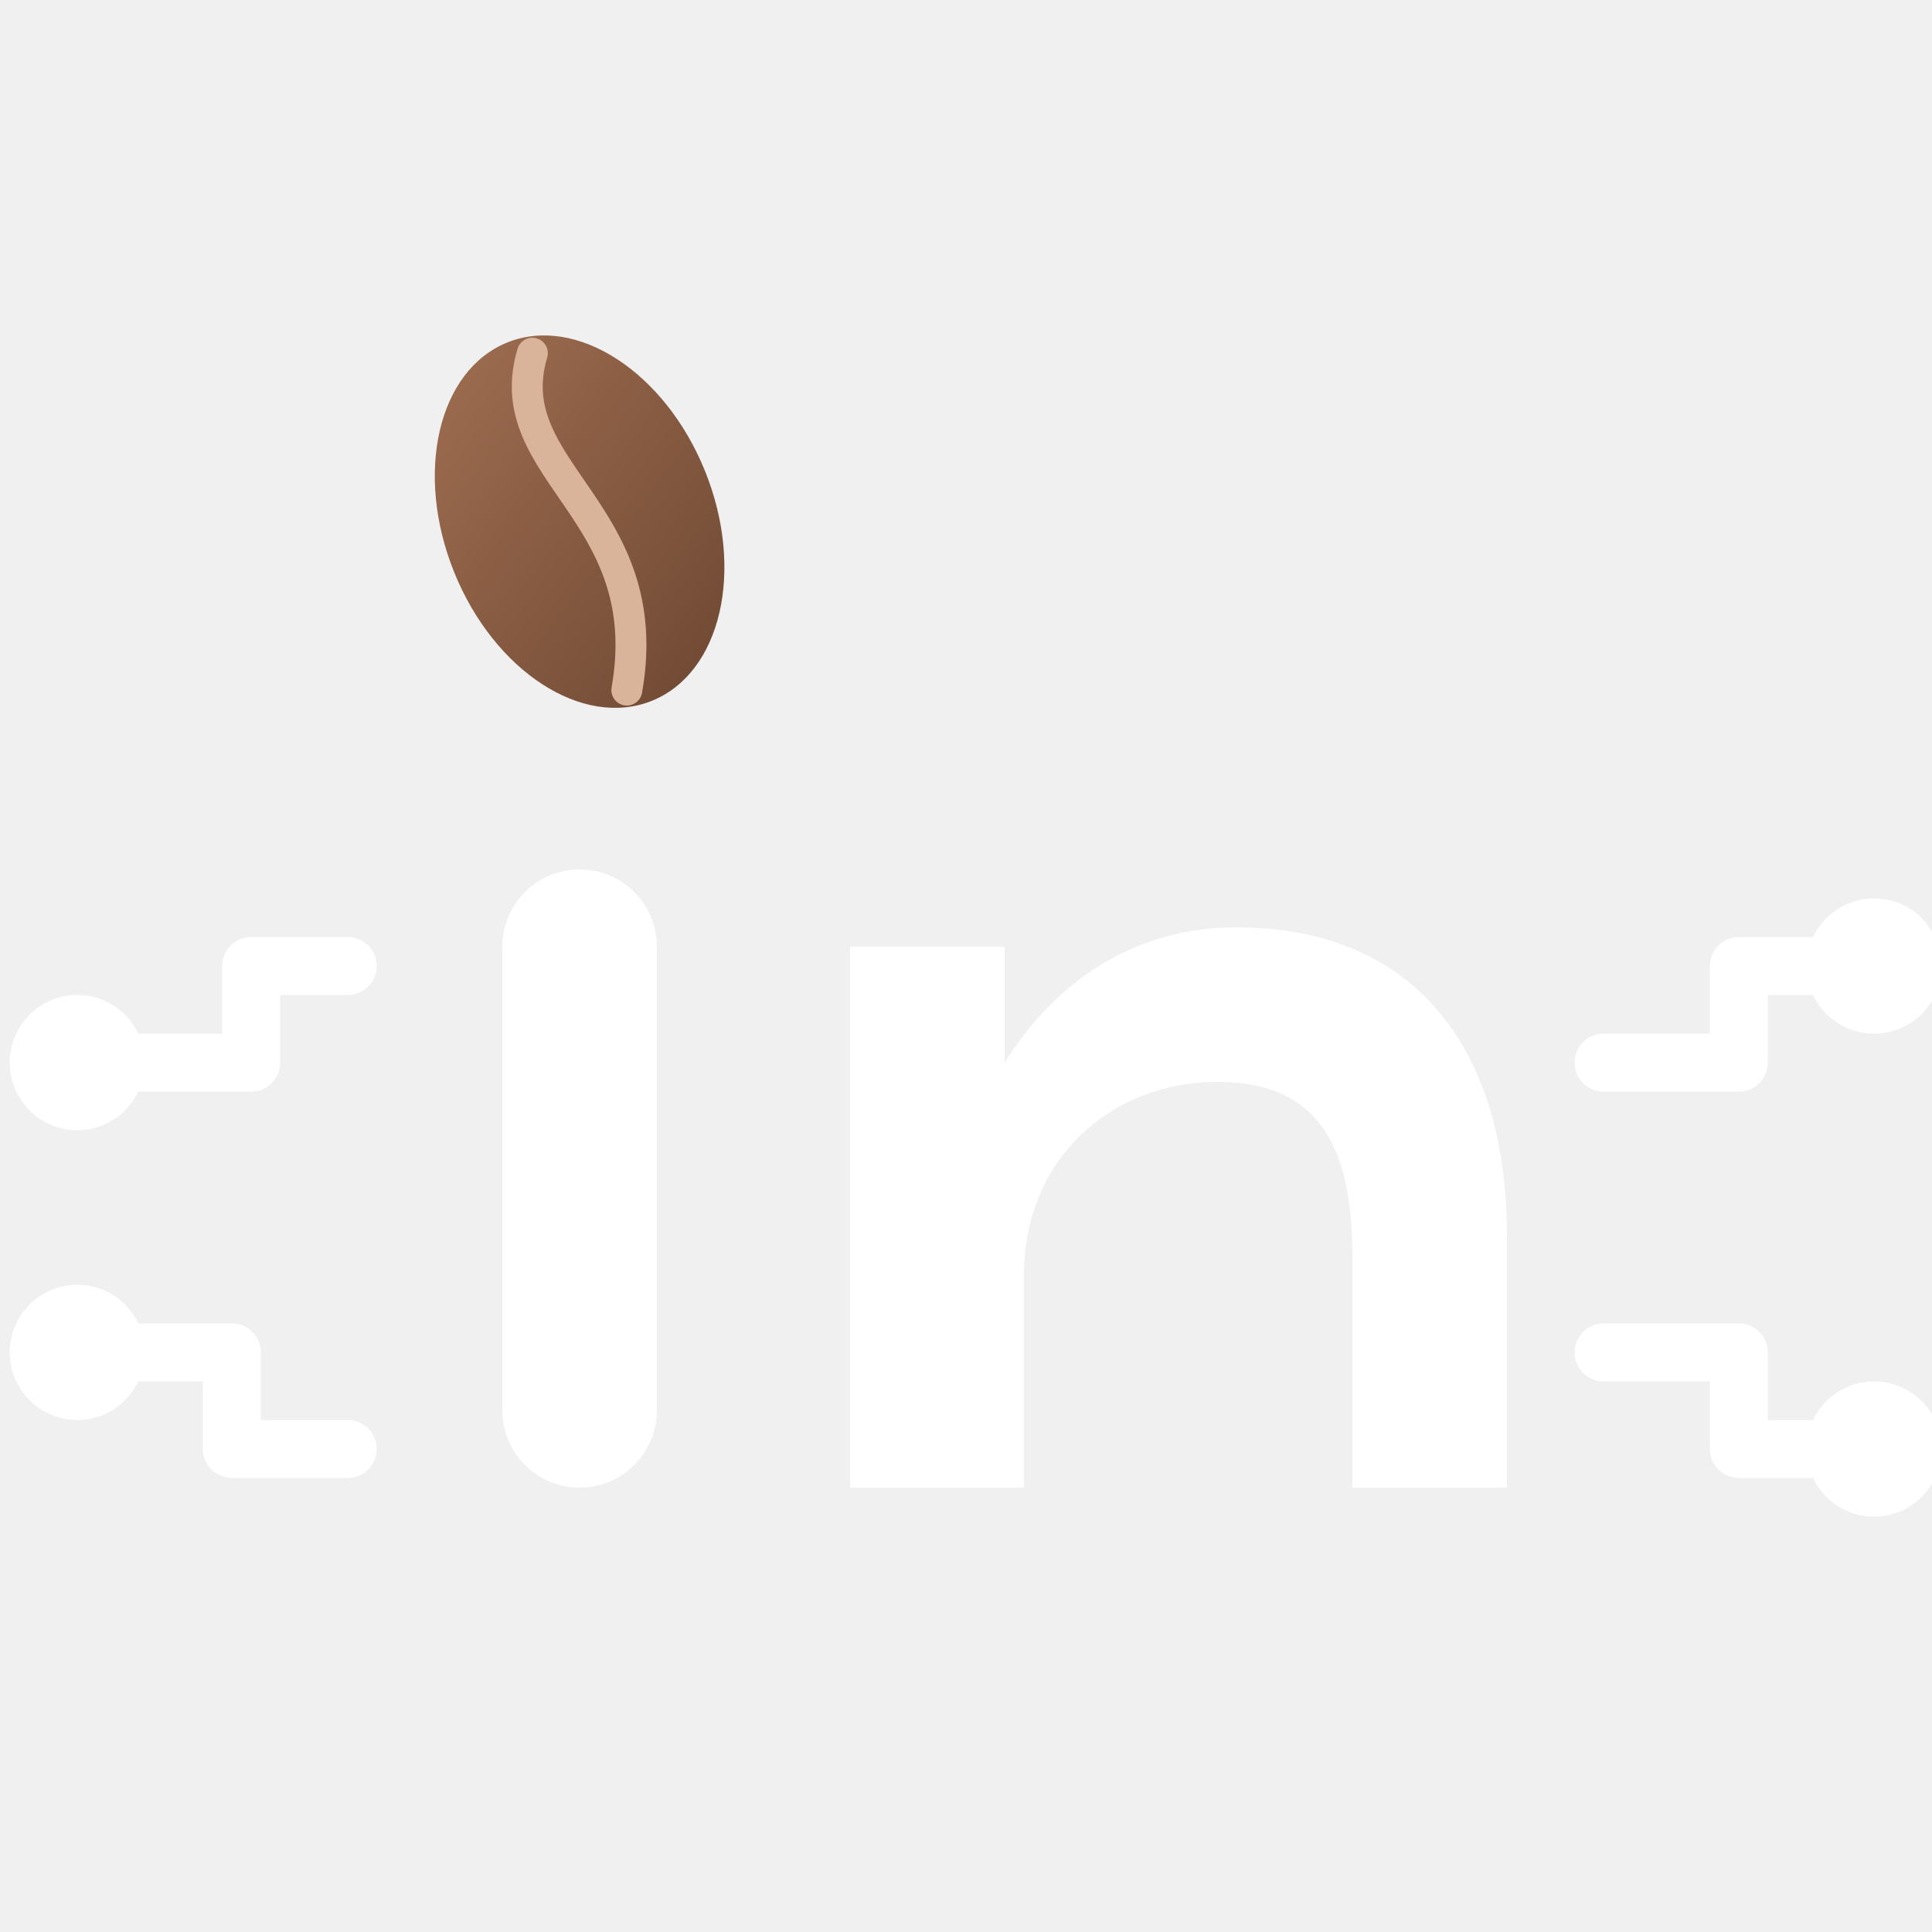
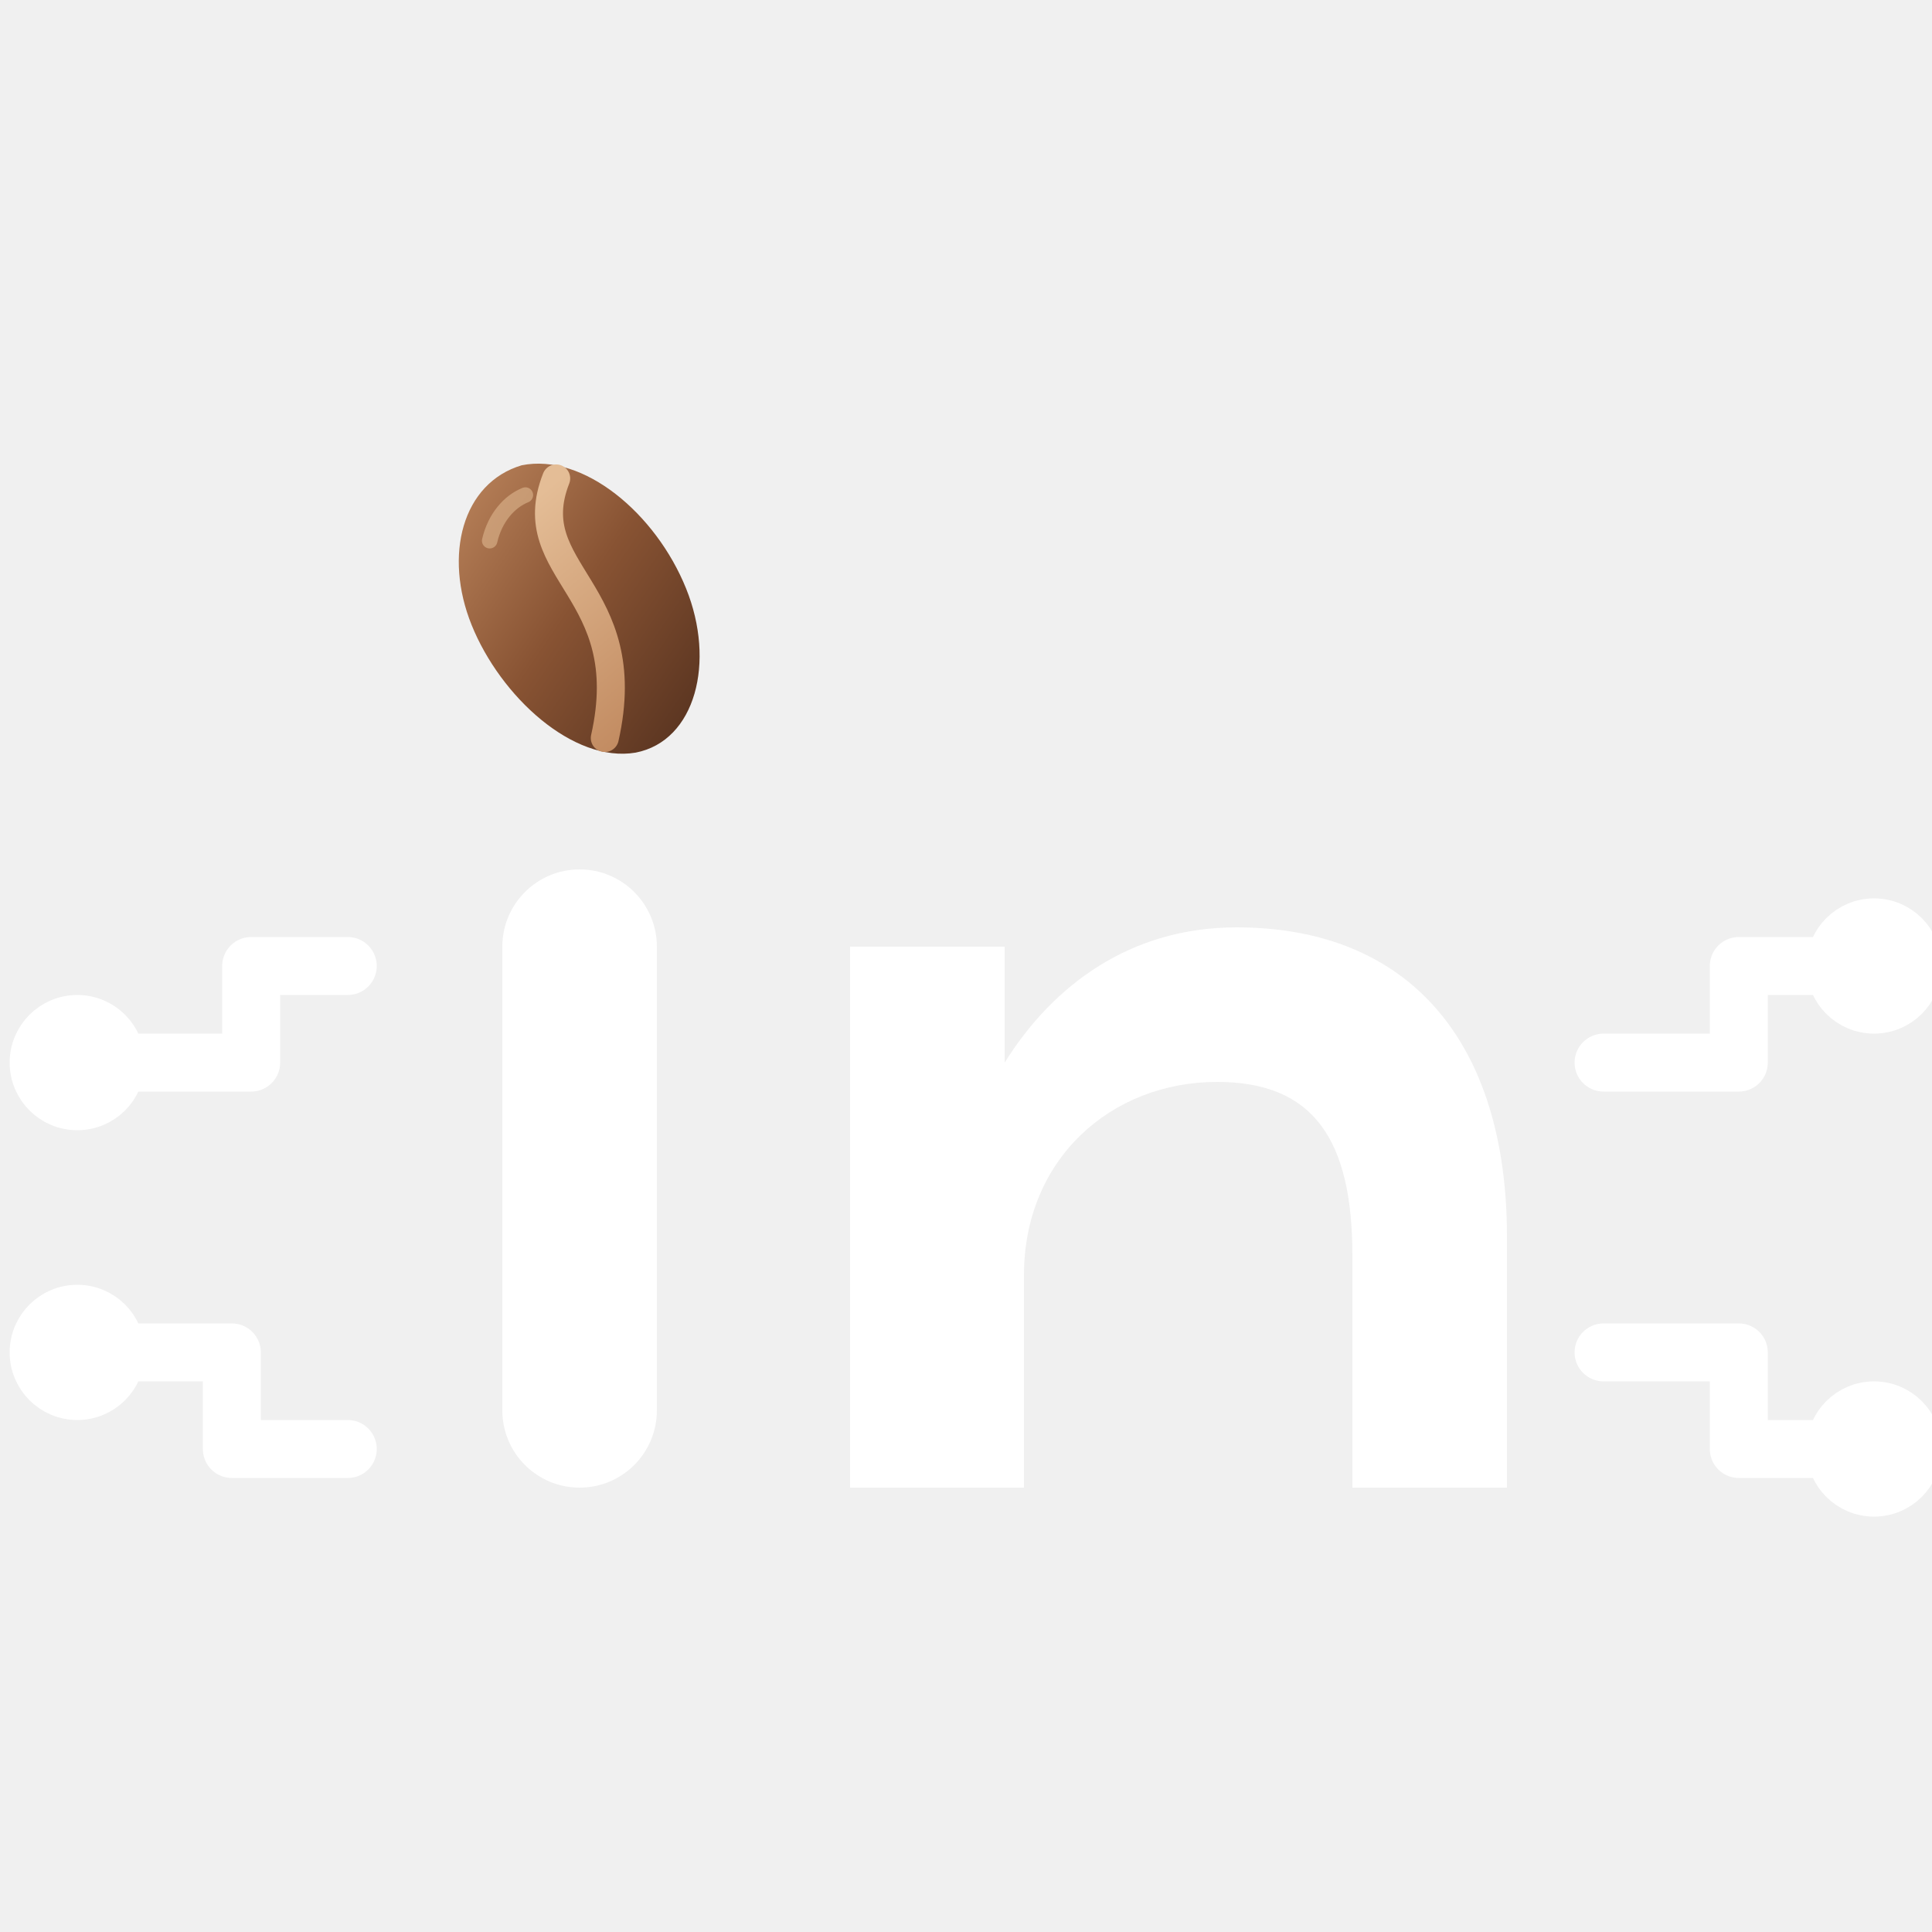
<svg xmlns="http://www.w3.org/2000/svg" viewBox="0 0 100 100" fill="none">
  <defs>
    <linearGradient id="brand" x1="20" y1="38" x2="80" y2="80" gradientUnits="userSpaceOnUse">
      <stop stop-color="#FFFFFF" />
      <stop offset="1" stop-color="#FFFFFF" />
    </linearGradient>
-     <linearGradient id="bean" x1="24" y1="12" x2="40" y2="38" gradientUnits="userSpaceOnUse">
-       <stop stop-color="#A87556" />
-       <stop offset="1" stop-color="#68432F" />
+     <linearGradient id="bean" x1="25" y1="24" x2="35" y2="39" gradientUnits="userSpaceOnUse">
+       <stop stop-color="#B9825A" />
+       <stop offset="0.48" stop-color="#885333" />
+       <stop offset="1" stop-color="#56321F" />
+     </linearGradient>
+     <linearGradient id="bean-seam" x1="28" y1="26" x2="32" y2="38" gradientUnits="userSpaceOnUse">
+       <stop stop-color="#E4BD96" />
+       <stop offset="1" stop-color="#C28B61" />
    </linearGradient>
  </defs>
  <g stroke="url(#brand)" stroke-width="3" stroke-linecap="round" stroke-linejoin="round">
    <path d="M5 55H13V50H18" />
    <path d="M5 70H12V75H18" />
    <path d="M83 55H90V50H96" />
    <path d="M83 70H90V75H96" />
  </g>
  <g fill="#FFFFFF" stroke="url(#brand)" stroke-width="2">
    <circle cx="4" cy="55" r="2.5" />
    <circle cx="4" cy="70" r="2.5" />
    <circle cx="97" cy="50" r="2.5" />
    <circle cx="97" cy="75" r="2.5" />
  </g>
  <rect x="26" y="45" width="8" height="32" rx="4" fill="url(#brand)" />
  <path d="M44 77V49H52V55C54.5 51 58.5 48 64 48C73 48 78 54 78 64V77H70V65C70 59 68 56 63 56C57.5 56 53 60 53 66V77H44Z" fill="url(#brand)" />
-   <g transform="rotate(-22 30 27)">
-     <ellipse cx="30" cy="27" rx="7" ry="10" fill="url(#bean)" />
-     <path d="M31 18C27 23 34 28 29 36" stroke="#D9B49B" stroke-width="1.6" stroke-linecap="round" />
+   <g transform="rotate(-22 30 31.5)">
+     <path d="M30 23.5C26.8 23.2 24.5 26.3 24.5 30.2C24.5 34.2 26.7 38.8 29.9 39.5C33 40.1 35.5 36.7 35.5 32.6C35.5 28.4 33.2 24.1 30 23.5Z" fill="url(#bean)" />
+     <path d="M31.4 24.8C27.8 28.6 33.2 31.7 28.7 38.2" stroke="url(#bean-seam)" stroke-width="1.45" stroke-linecap="round" />
+     <path d="M27 26.5C27.7 25.5 28.7 25 29.6 25" stroke="#E4BD96" stroke-opacity=".55" stroke-width=".8" stroke-linecap="round" />
  </g>
</svg>
